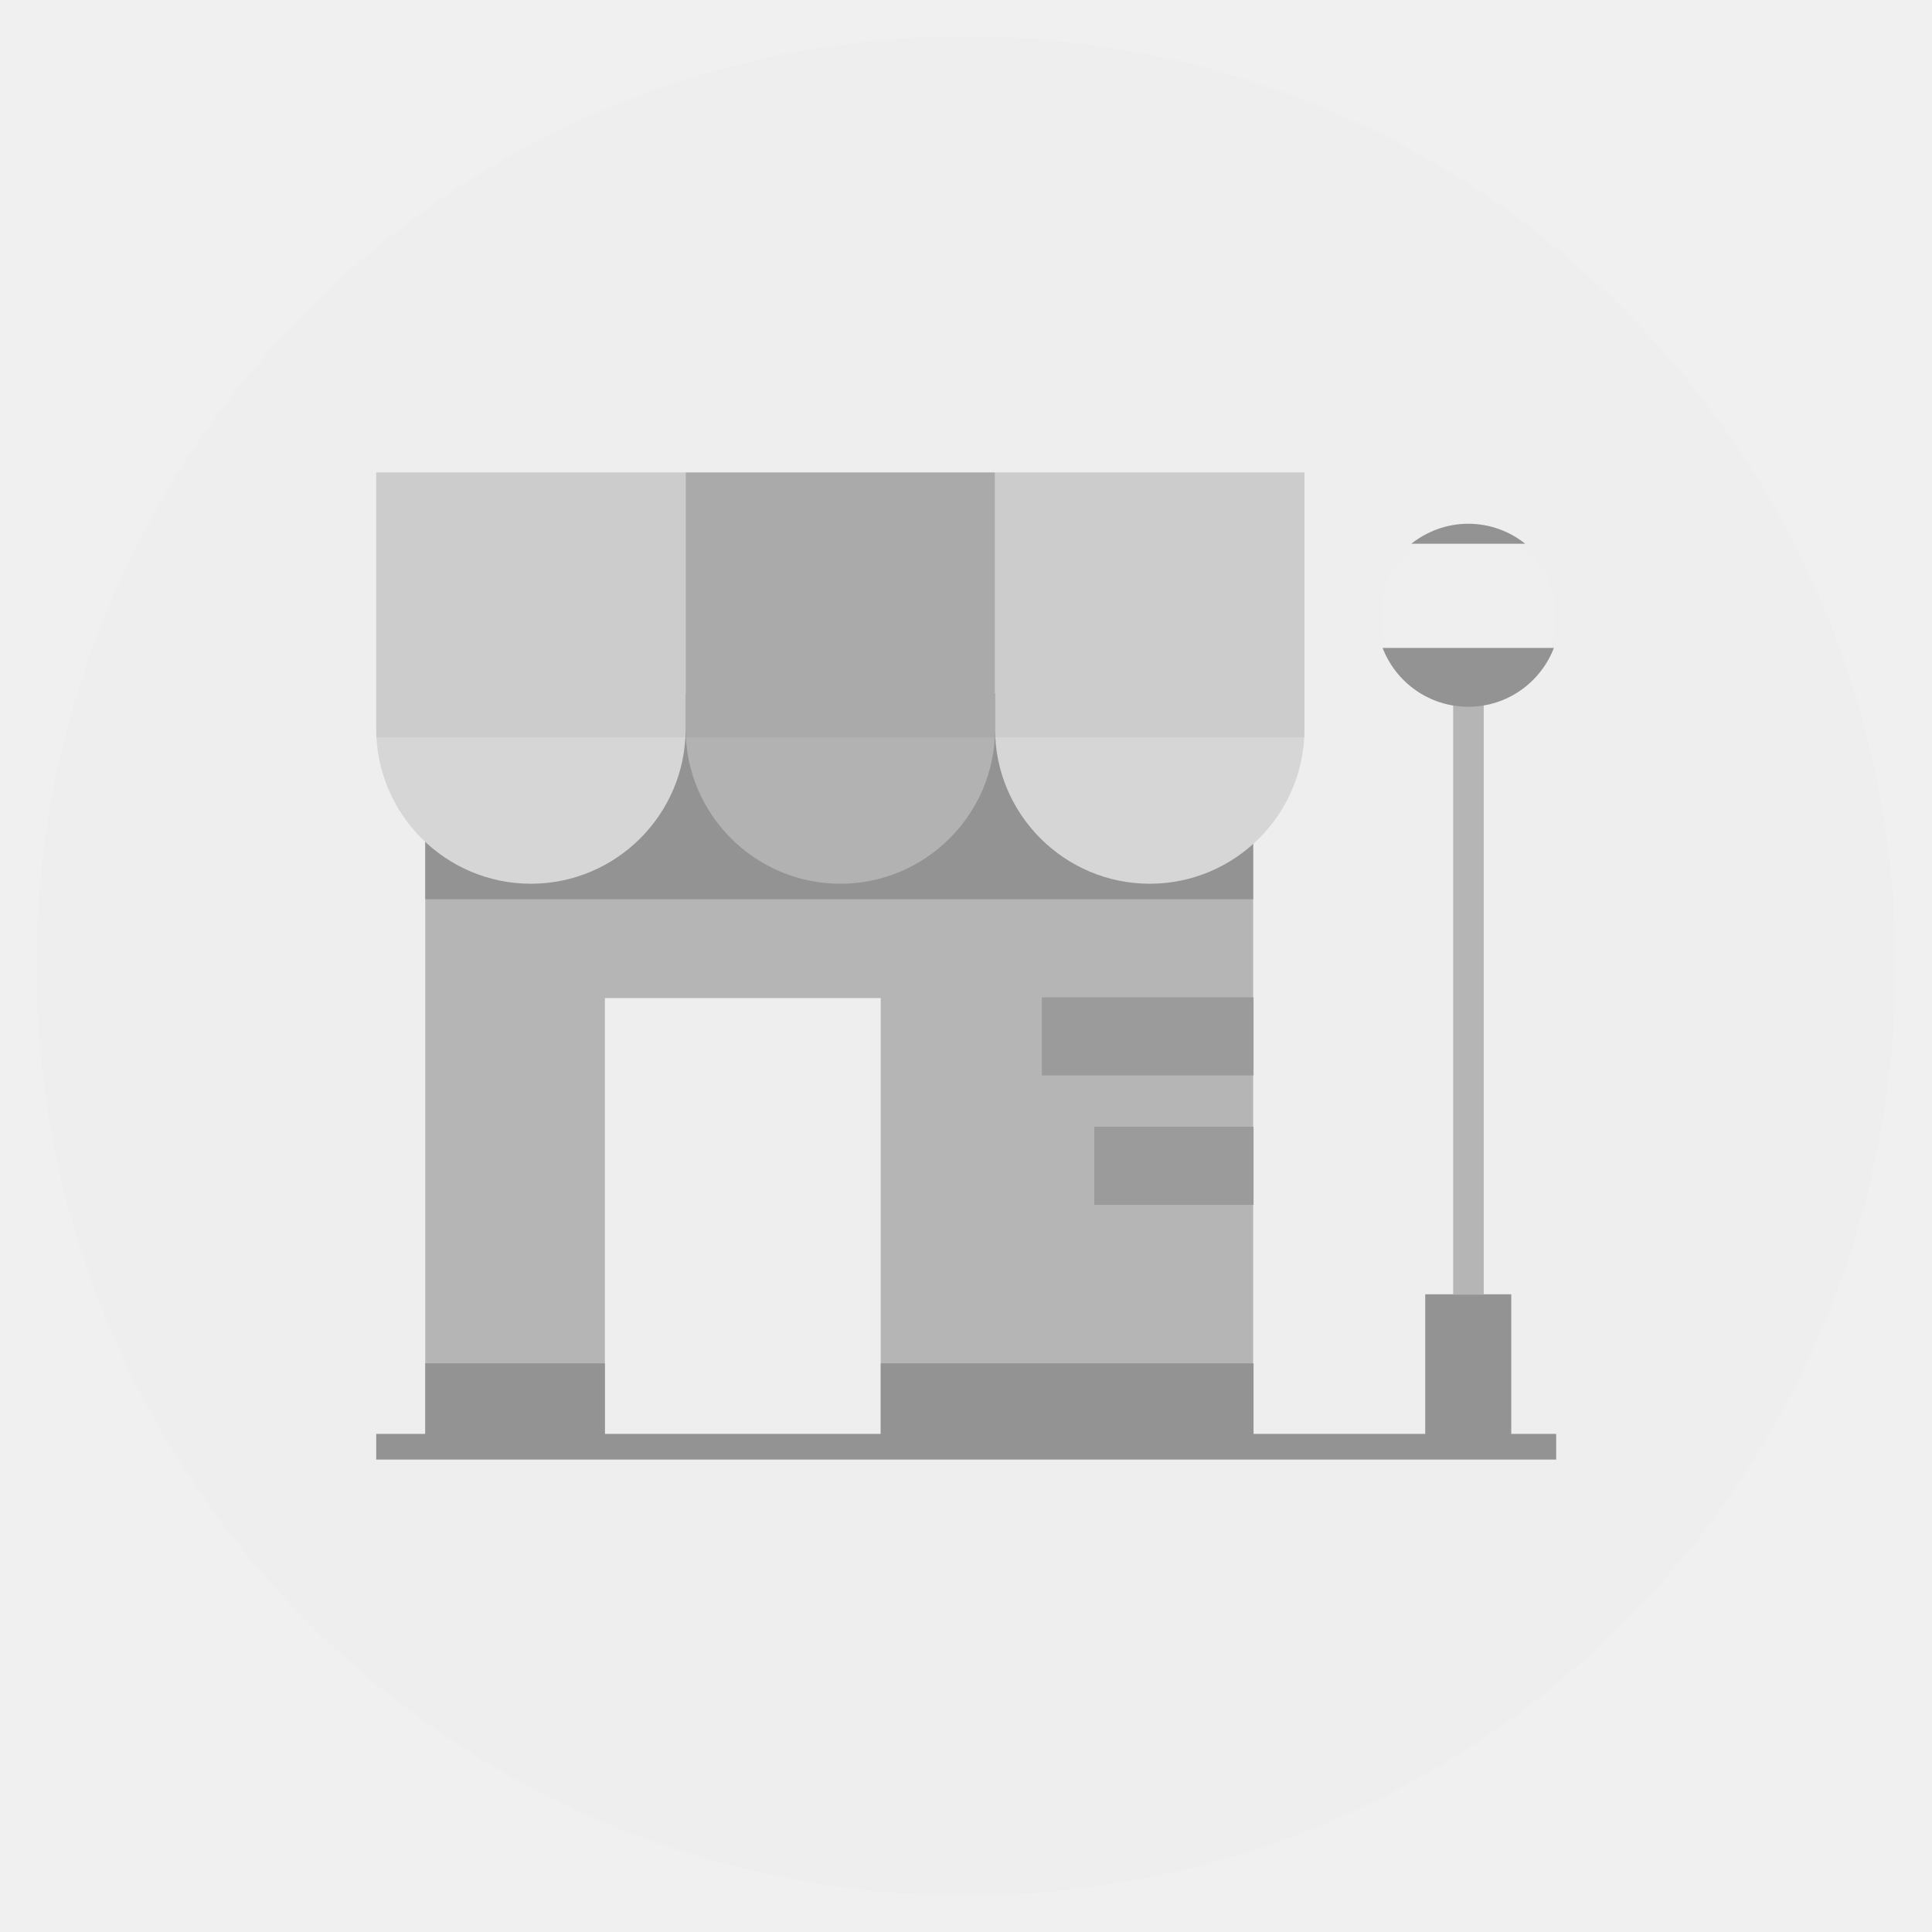
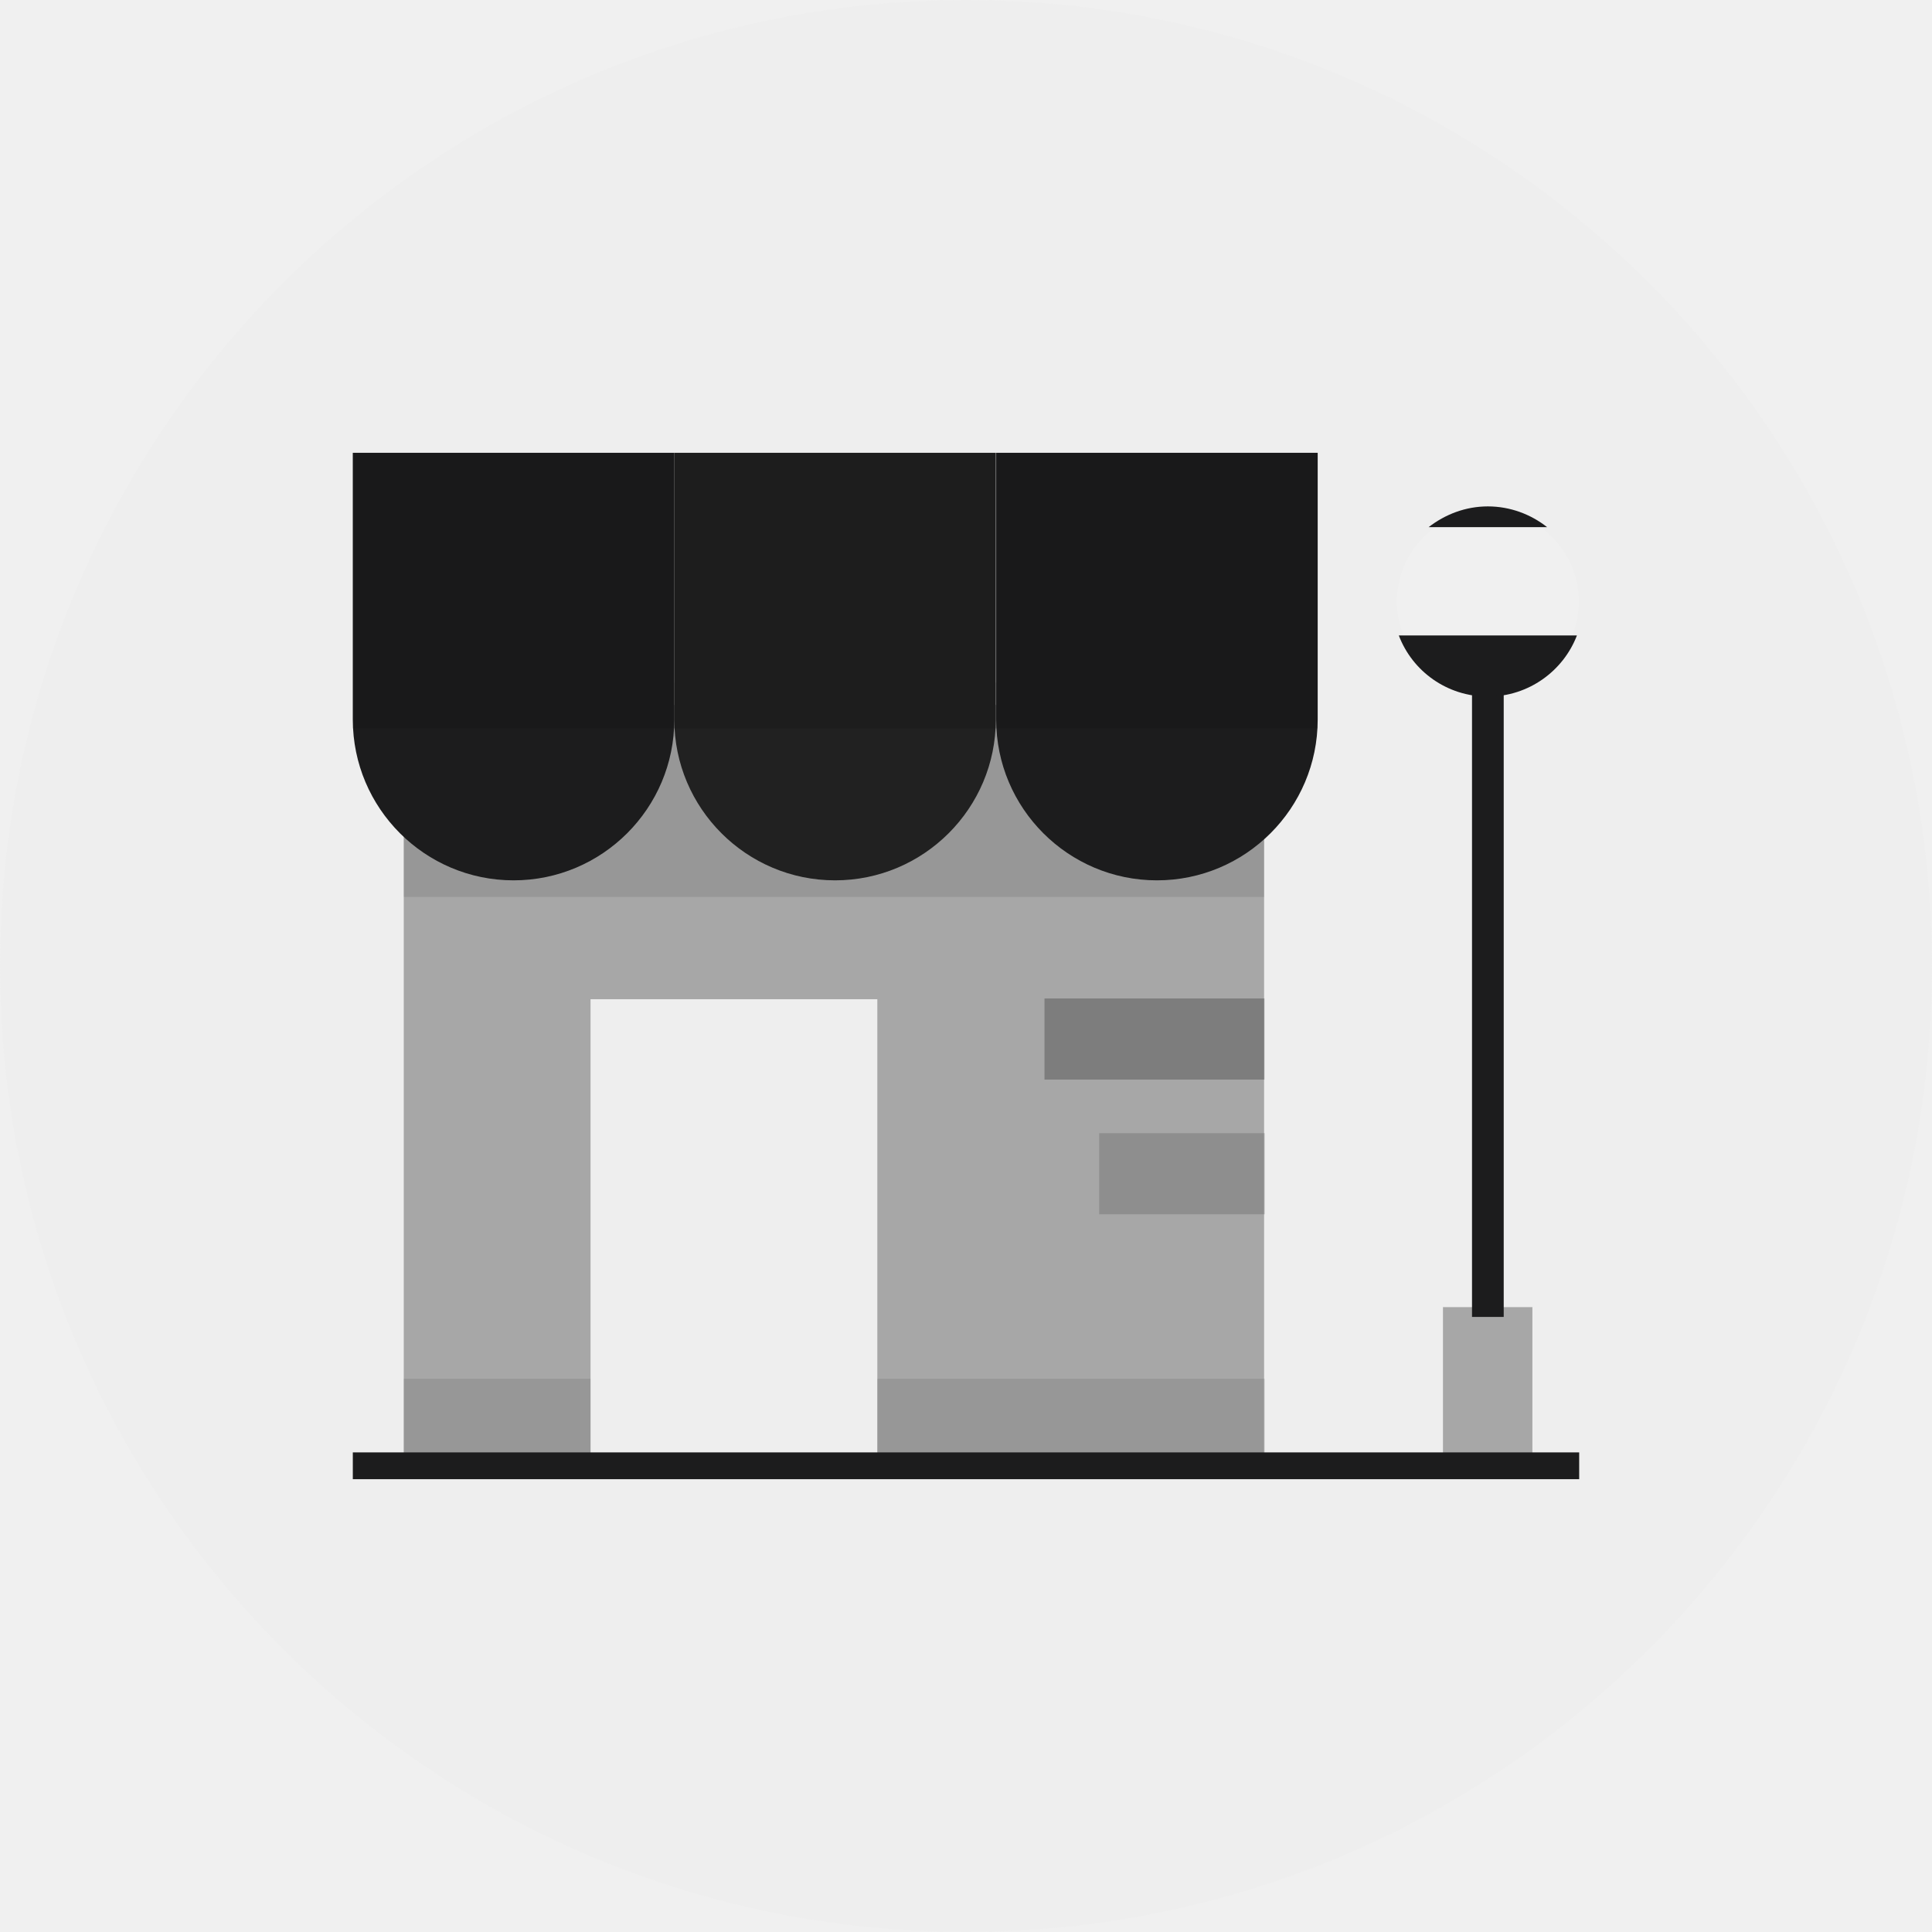
<svg xmlns="http://www.w3.org/2000/svg" version="1.1" id="Capa_1" x="0px" y="0px" viewBox="0 0 512 512" style="enable-background:new 0 0 512 512;" xml:space="preserve">
  <style type="text/css">
- 	.st0{opacity:0.2;fill:#E5E5E5;}
- 	.st1{fill:#B5B5B5;}
- 	.st2{fill:#939393;}
- 	.st3{fill:#B2B2B2;}
- 	.st4{fill:#D6D6D6;}
- 	.st5{fill:#9B9B9B;}
- 	.st6{opacity:5.000000e-02;}
- 	.st7{fill:#EFEFEF;}
+ 	.st0{opacity:0.15;fill:#E5E5E5;enable-background:new    ;}
+ 	.st1{opacity:0.3;}
+ 	.st2{opacity:0.1;}
+ 	.st3{fill:#212121;}
+ 	.st4{fill:#1C1C1D;}
+ 	.st5{opacity:0.25;}
+ 	.st6{opacity:0.15;}
+ 	.st7{opacity:0.12;enable-background:new    ;}
+ 	.st8{opacity:0.12;fill:#FFFFFF;}
</style>
-   <circle class="st0" cx="256" cy="256" r="246.3" />
+   <circle class="st0" cx="256" cy="256" r="256" />
  <g>
    <g>
-       <polygon class="st1" points="112.7,189.4 112.7,385.5 160.3,385.5 160.3,264.5 233.4,264.5 233.4,385.5 332.1,385.5 332.1,189.4       " />
-       <rect x="112.7" y="183.7" class="st2" width="219.4" height="54.6" />
-       <g>
-         <rect x="112.7" y="361.3" class="st2" width="47.6" height="24.2" />
-         <rect x="233.4" y="361.3" class="st2" width="98.8" height="24.2" />
+       <polygon class="st1" points="107,186.8 107,390.6 156.5,390.6 156.5,264.8 232.5,264.8 232.5,390.6 335,390.6 335,186.8   " />
+       <rect x="107" y="180.9" class="st2" width="228" height="56.8" />
+       <g class="st2">
+         <rect x="107" y="365.4" width="49.5" height="25.2" />
+         <rect x="232.5" y="365.4" width="102.7" height="25.2" />
      </g>
      <g>
-         <path class="st3" d="M181.7,125.2v68c0,22.6,18.4,41,41,41s41-18.4,41-41v-68H181.7z" />
-         <path class="st4" d="M99.7,125.2v68c0,22.6,18.4,41,41,41s41-18.4,41-41v-68H99.7z" />
-         <path class="st4" d="M263.7,125.2v68c0,22.6,18.4,41,41,41s41-18.4,41-41v-68H263.7z" />
+         <path class="st3" d="M178.7,120v70.7c0,23.5,19.1,42.6,42.6,42.6s42.6-19.1,42.6-42.6V120H178.7z" />
+         <path class="st4" d="M93.5,120v70.7c0,23.5,19.1,42.6,42.6,42.6s42.6-19.1,42.6-42.6V120H93.5z" />
+         <path class="st4" d="M264,120v70.7c0,23.5,19.1,42.6,42.6,42.6s42.6-19.1,42.6-42.6V120H264z" />
      </g>
-       <rect x="276.1" y="264.3" class="st5" width="56.1" height="20.7" />
-       <rect x="290" y="298.6" class="st5" width="42.2" height="20.7" />
-       <rect x="99.7" y="125.2" class="st6" width="246" height="70.2" />
+       <rect x="276.8" y="264.6" class="st5" width="58.3" height="21.5" />
+       <rect x="291.3" y="300.3" class="st6" width="43.9" height="21.5" />
+       <rect x="93.5" y="120" class="st7" width="255.7" height="73" />
    </g>
    <g>
-       <rect x="377.7" y="343" class="st2" width="22.8" height="42.5" />
-       <rect x="385.1" y="185.1" class="st1" width="8.1" height="158" />
-       <circle class="st7" cx="389.1" cy="163.1" r="23.2" />
+       <rect x="382.4" y="346.4" class="st1" width="23.7" height="44.2" />
+       <rect x="390.1" y="182.3" class="st4" width="8.4" height="166.7" />
+       <circle class="st8" cx="394.3" cy="159.4" r="24.1" />
      <g>
-         <path class="st2" d="M404.2,144.1c-4.1-3.3-9.4-5.3-15.1-5.3s-10.9,2-15.1,5.3H404.2z" />
-         <path class="st2" d="M366.4,171.7c3.5,9.1,12.3,15.6,22.7,15.6c10.4,0,19.2-6.5,22.7-15.6H366.4z" />
+         <path class="st4" d="M410,139.7c-4.3-3.4-9.8-5.5-15.7-5.5s-11.3,2.1-15.7,5.5H410z" />
+         <path class="st4" d="M370.7,168.4c3.6,9.5,12.8,16.2,23.6,16.2c10.8,0,20-6.8,23.6-16.2H370.7z" />
      </g>
    </g>
-     <rect x="99.7" y="380" class="st2" width="312.7" height="6.8" />
+     <rect x="93.5" y="384.9" class="st4" width="325" height="7.1" />
  </g>
</svg>
